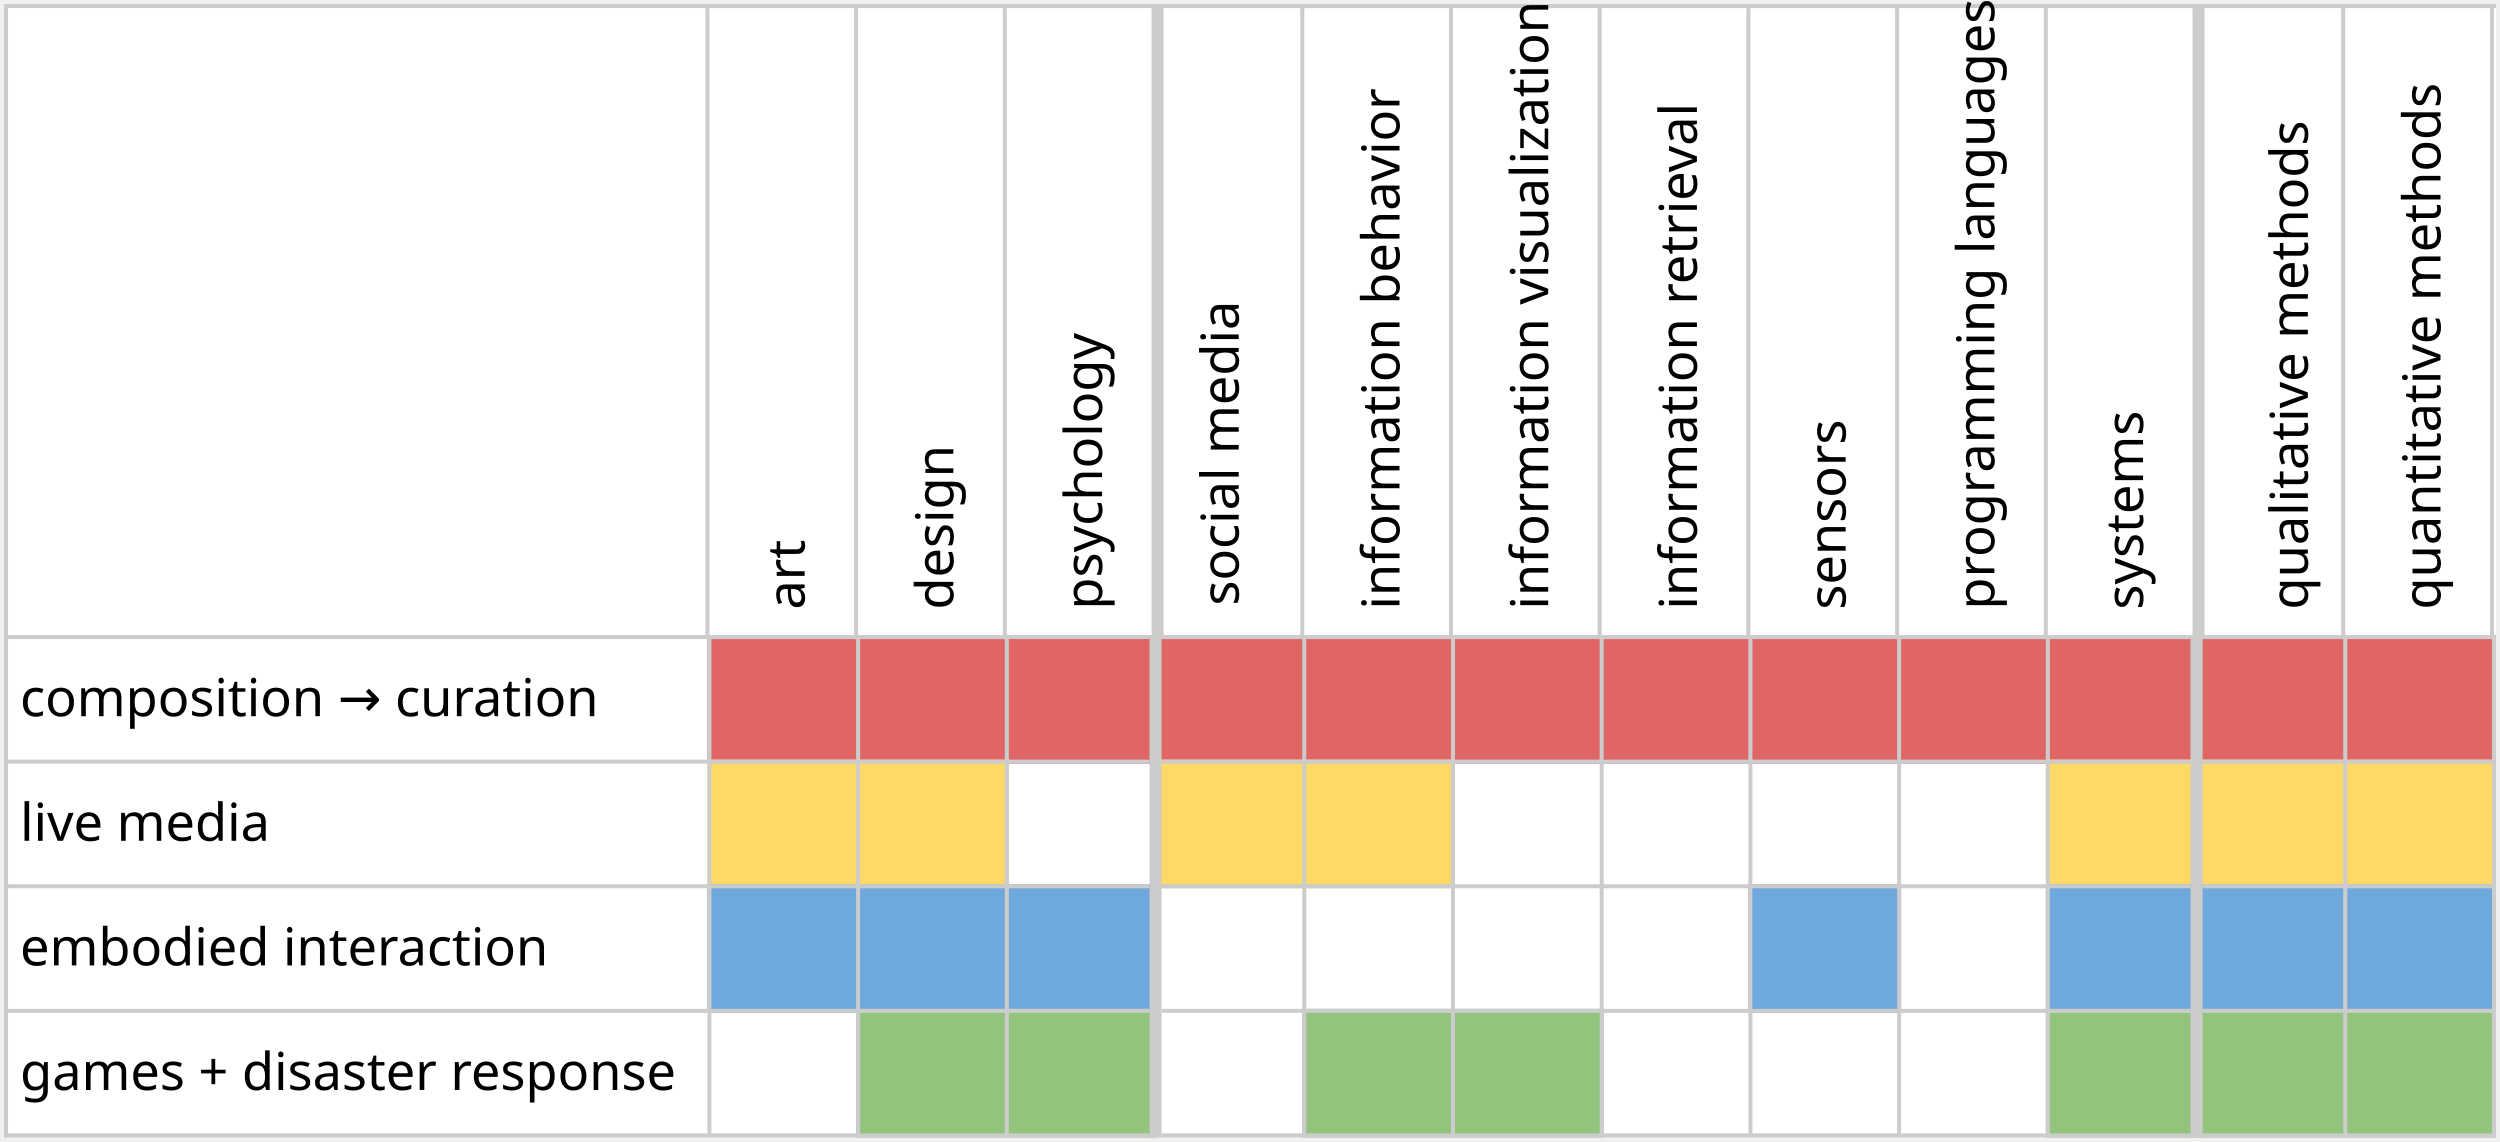
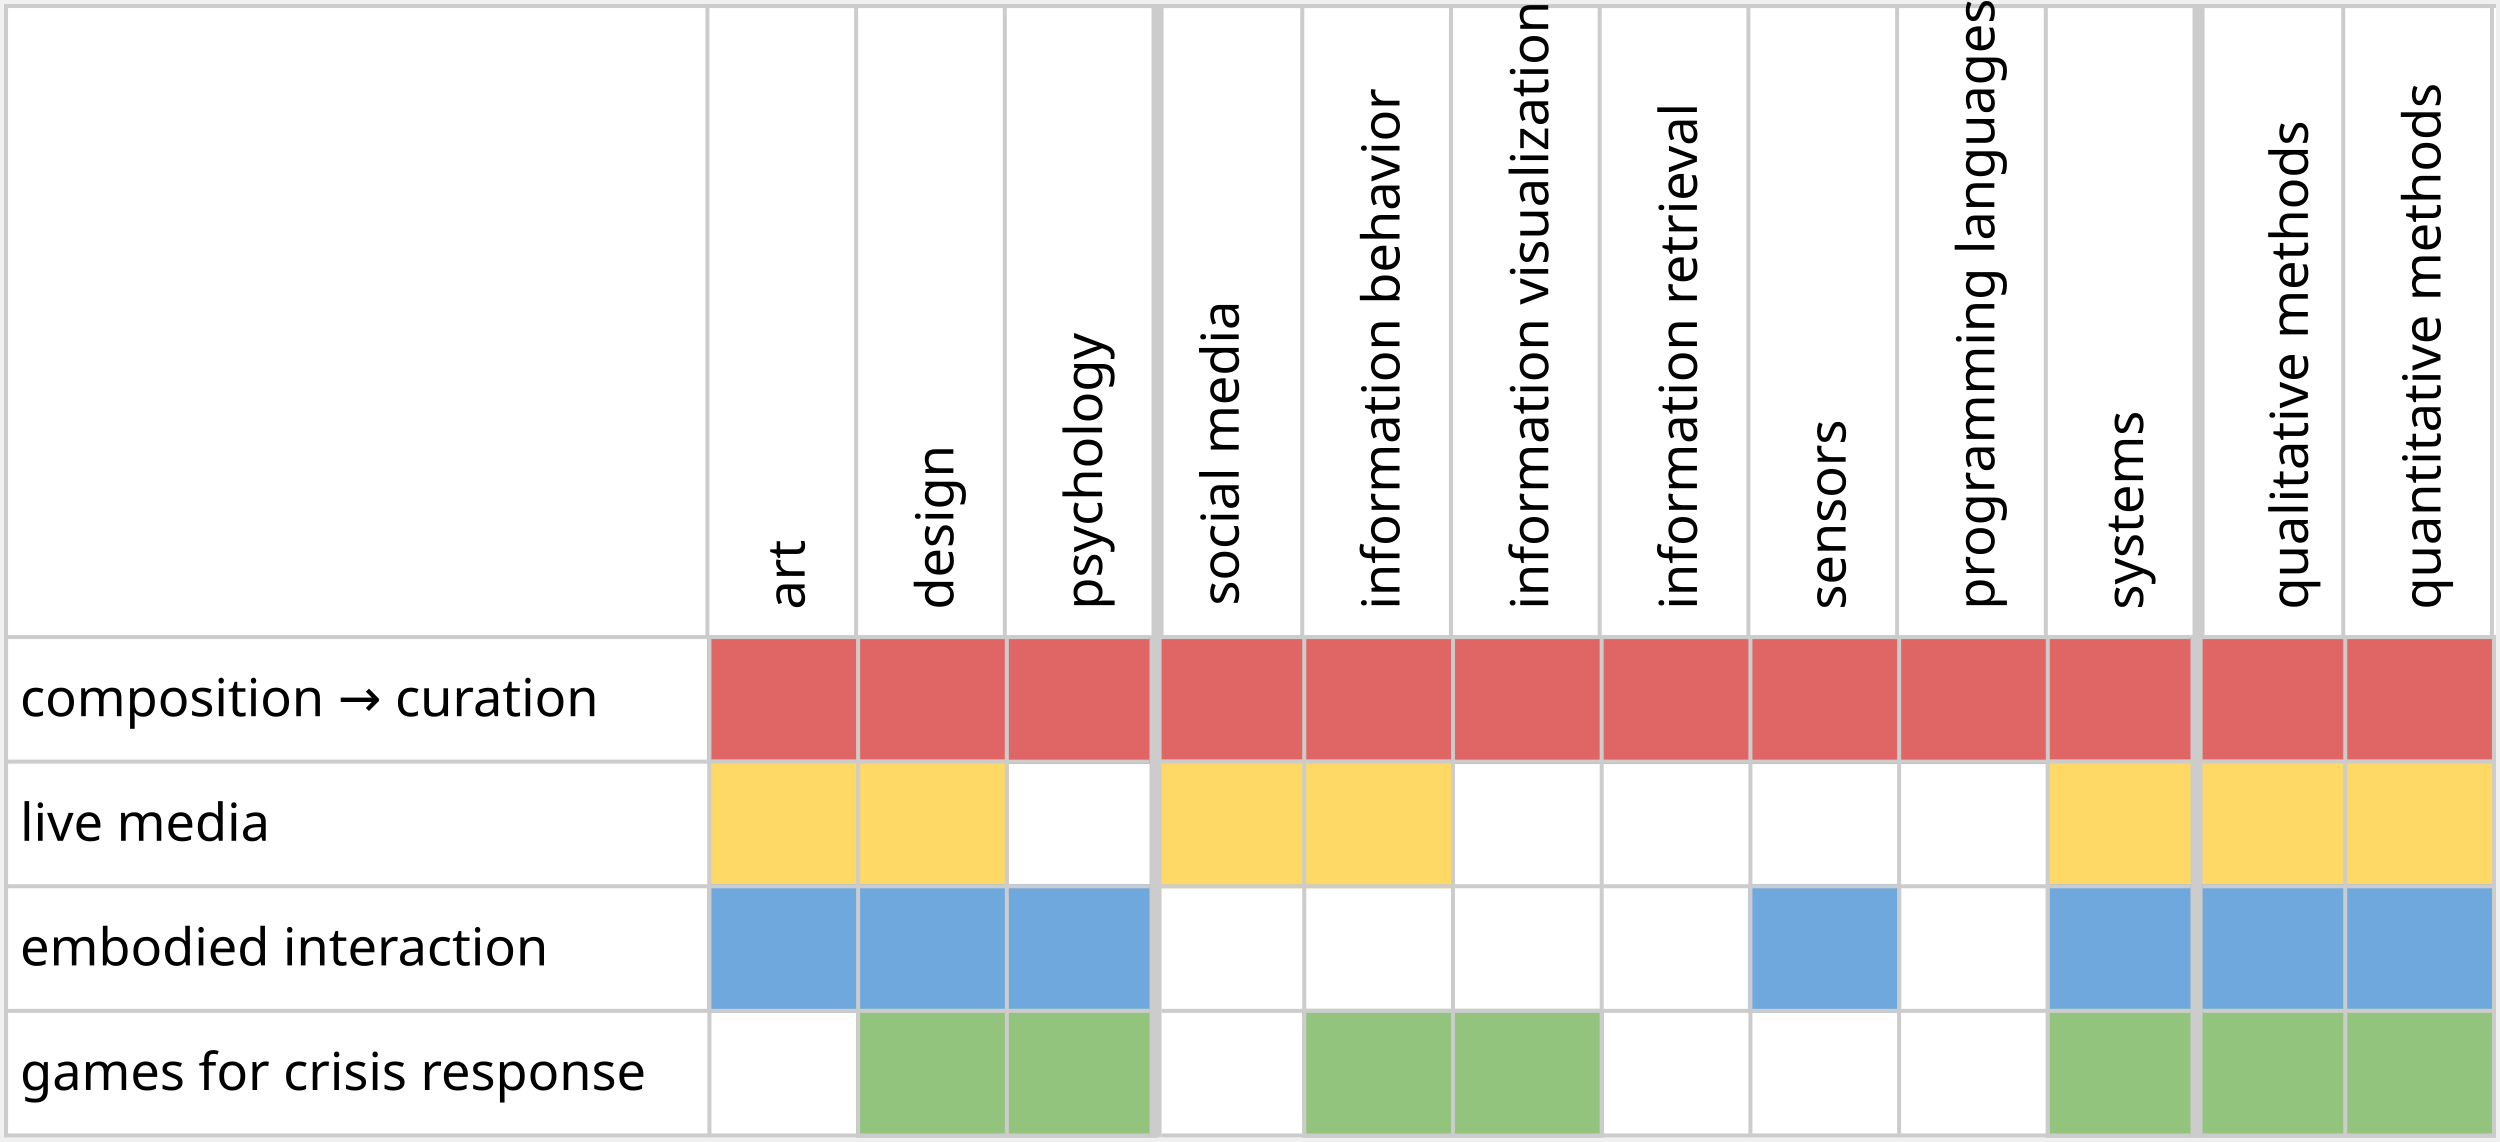
<svg xmlns="http://www.w3.org/2000/svg" xmlns:xlink="http://www.w3.org/1999/xlink" version="1.1" id="Layer_1" x="0px" y="0px" width="466.5px" height="213px" viewBox="0 0 466.5 213" enable-background="new 0 0 466.5 213" xml:space="preserve">
  <g>
    <defs>
      <rect id="SVGID_1_" x="-162.75" y="-52.5" width="792" height="612" />
    </defs>
    <clipPath id="SVGID_2_">
      <use xlink:href="#SVGID_1_" overflow="visible" />
    </clipPath>
    <g clip-path="url(#SVGID_2_)">
      <defs>
        <rect id="SVGID_3_" width="466.5" height="213" />
      </defs>
      <clipPath id="SVGID_4_">
        <use xlink:href="#SVGID_3_" overflow="visible" />
      </clipPath>
      <rect x="1.5" y="119.25" clip-path="url(#SVGID_4_)" fill="#FFFFFF" width="131.25" height="93" />
      <rect x="188.25" y="142.5" clip-path="url(#SVGID_4_)" fill="#FFFFFF" width="27.75" height="23.25" />
      <rect x="271.5" y="142.5" clip-path="url(#SVGID_4_)" fill="#FFFFFF" width="111" height="23.25" />
      <rect x="216" y="165.75" clip-path="url(#SVGID_4_)" fill="#FFFFFF" width="111" height="23.25" />
      <rect x="354.75" y="165.75" clip-path="url(#SVGID_4_)" fill="#FFFFFF" width="27.75" height="23.25" />
      <rect x="132.75" y="189" clip-path="url(#SVGID_4_)" fill="#FFFFFF" width="27.75" height="23.25" />
      <rect x="216" y="189" clip-path="url(#SVGID_4_)" fill="#FFFFFF" width="27.75" height="23.25" />
      <rect x="299.25" y="189" clip-path="url(#SVGID_4_)" fill="#FFFFFF" width="83.25" height="23.25" />
      <rect x="0.75" y="0.75" clip-path="url(#SVGID_4_)" fill="#FFFFFF" width="465" height="118.5" />
      <rect x="132" y="118.5" clip-path="url(#SVGID_4_)" fill="#E06666" width="333.75" height="24" />
      <rect x="132" y="141.75" clip-path="url(#SVGID_4_)" fill="#FFD966" width="56.25" height="24" />
      <rect x="215.25" y="141.75" clip-path="url(#SVGID_4_)" fill="#FFD966" width="56.25" height="24" />
      <rect x="381.75" y="141.75" clip-path="url(#SVGID_4_)" fill="#FFD966" width="84" height="24" />
      <rect x="132" y="165" clip-path="url(#SVGID_4_)" fill="#6FA8DC" width="84" height="24" />
      <rect x="326.25" y="165" clip-path="url(#SVGID_4_)" fill="#6FA8DC" width="28.5" height="24" />
      <rect x="381.75" y="165" clip-path="url(#SVGID_4_)" fill="#6FA8DC" width="84" height="24" />
      <rect x="159.75" y="188.25" clip-path="url(#SVGID_4_)" fill="#93C47D" width="56.25" height="24" />
      <rect x="243" y="188.25" clip-path="url(#SVGID_4_)" fill="#93C47D" width="56.25" height="24" />
      <rect x="381.75" y="188.25" clip-path="url(#SVGID_4_)" fill="#93C47D" width="84" height="24" />
    </g>
    <g clip-path="url(#SVGID_2_)">
      <defs>
        <rect id="SVGID_5_" width="466.5" height="213" />
      </defs>
      <clipPath id="SVGID_6_">
        <use xlink:href="#SVGID_5_" overflow="visible" />
      </clipPath>
      <g clip-path="url(#SVGID_6_)">
        <defs>
          <rect id="SVGID_7_" x="1.5" y="0.75" width="464.25" height="118.5" />
        </defs>
        <clipPath id="SVGID_8_">
          <use xlink:href="#SVGID_7_" overflow="visible" />
        </clipPath>
        <rect x="132" y="1.125" clip-path="url(#SVGID_8_)" fill="#FFFFFF" width="27.75" height="117.75" />
      </g>
    </g>
    <g clip-path="url(#SVGID_2_)">
      <defs>
        <rect id="SVGID_9_" width="466.5" height="213" />
      </defs>
      <clipPath id="SVGID_10_">
        <use xlink:href="#SVGID_9_" overflow="visible" />
      </clipPath>
      <g clip-path="url(#SVGID_10_)">
        <defs>
          <rect id="SVGID_11_" x="1.5" y="0.75" width="464.25" height="118.5" />
        </defs>
        <clipPath id="SVGID_12_">
          <use xlink:href="#SVGID_11_" overflow="visible" />
        </clipPath>
        <rect x="159.75" y="1.125" clip-path="url(#SVGID_12_)" fill="#FFFFFF" width="27.75" height="117.75" />
      </g>
    </g>
    <g clip-path="url(#SVGID_2_)">
      <defs>
        <rect id="SVGID_13_" width="466.5" height="213" />
      </defs>
      <clipPath id="SVGID_14_">
        <use xlink:href="#SVGID_13_" overflow="visible" />
      </clipPath>
      <g clip-path="url(#SVGID_14_)">
        <defs>
          <rect id="SVGID_15_" x="1.5" y="0.75" width="464.25" height="118.5" />
        </defs>
        <clipPath id="SVGID_16_">
          <use xlink:href="#SVGID_15_" overflow="visible" />
        </clipPath>
        <rect x="187.5" y="1.125" clip-path="url(#SVGID_16_)" fill="#FFFFFF" width="27.75" height="117.75" />
      </g>
    </g>
    <g clip-path="url(#SVGID_2_)">
      <defs>
        <rect id="SVGID_17_" width="466.5" height="213" />
      </defs>
      <clipPath id="SVGID_18_">
        <use xlink:href="#SVGID_17_" overflow="visible" />
      </clipPath>
      <g clip-path="url(#SVGID_18_)">
        <defs>
          <rect id="SVGID_19_" x="1.5" y="0.75" width="464.25" height="118.5" />
        </defs>
        <clipPath id="SVGID_20_">
          <use xlink:href="#SVGID_19_" overflow="visible" />
        </clipPath>
        <rect x="216" y="1.125" clip-path="url(#SVGID_20_)" fill="#FFFFFF" width="27.75" height="117.75" />
      </g>
    </g>
    <g clip-path="url(#SVGID_2_)">
      <defs>
        <rect id="SVGID_21_" width="466.5" height="213" />
      </defs>
      <clipPath id="SVGID_22_">
        <use xlink:href="#SVGID_21_" overflow="visible" />
      </clipPath>
      <g clip-path="url(#SVGID_22_)">
        <defs>
          <rect id="SVGID_23_" x="1.5" y="0.75" width="464.25" height="118.5" />
        </defs>
        <clipPath id="SVGID_24_">
          <use xlink:href="#SVGID_23_" overflow="visible" />
        </clipPath>
        <rect x="243" y="1.125" clip-path="url(#SVGID_24_)" fill="#FFFFFF" width="27.75" height="117.75" />
      </g>
    </g>
    <g clip-path="url(#SVGID_2_)">
      <defs>
        <rect id="SVGID_25_" width="466.5" height="213" />
      </defs>
      <clipPath id="SVGID_26_">
        <use xlink:href="#SVGID_25_" overflow="visible" />
      </clipPath>
      <g clip-path="url(#SVGID_26_)">
        <defs>
          <rect id="SVGID_27_" x="1.5" y="0.75" width="464.25" height="118.5" />
        </defs>
        <clipPath id="SVGID_28_">
          <use xlink:href="#SVGID_27_" overflow="visible" />
        </clipPath>
        <rect x="270.75" y="1.125" clip-path="url(#SVGID_28_)" fill="#FFFFFF" width="27.75" height="117.75" />
      </g>
    </g>
    <g clip-path="url(#SVGID_2_)">
      <defs>
        <rect id="SVGID_29_" width="466.5" height="213" />
      </defs>
      <clipPath id="SVGID_30_">
        <use xlink:href="#SVGID_29_" overflow="visible" />
      </clipPath>
      <g clip-path="url(#SVGID_30_)">
        <defs>
          <rect id="SVGID_31_" x="1.5" y="0.75" width="464.25" height="118.5" />
        </defs>
        <clipPath id="SVGID_32_">
          <use xlink:href="#SVGID_31_" overflow="visible" />
        </clipPath>
        <rect x="298.5" y="1.125" clip-path="url(#SVGID_32_)" fill="#FFFFFF" width="27.75" height="117.75" />
      </g>
    </g>
    <g clip-path="url(#SVGID_2_)">
      <defs>
        <rect id="SVGID_33_" width="466.5" height="213" />
      </defs>
      <clipPath id="SVGID_34_">
        <use xlink:href="#SVGID_33_" overflow="visible" />
      </clipPath>
      <g clip-path="url(#SVGID_34_)">
        <defs>
          <rect id="SVGID_35_" x="1.5" y="0.75" width="464.25" height="118.5" />
        </defs>
        <clipPath id="SVGID_36_">
          <use xlink:href="#SVGID_35_" overflow="visible" />
        </clipPath>
        <rect x="326.25" y="1.125" clip-path="url(#SVGID_36_)" fill="#FFFFFF" width="27.75" height="117.75" />
      </g>
    </g>
    <g clip-path="url(#SVGID_2_)">
      <defs>
        <rect id="SVGID_37_" width="466.5" height="213" />
      </defs>
      <clipPath id="SVGID_38_">
        <use xlink:href="#SVGID_37_" overflow="visible" />
      </clipPath>
      <g clip-path="url(#SVGID_38_)">
        <defs>
          <rect id="SVGID_39_" x="1.5" y="0.75" width="464.25" height="118.5" />
        </defs>
        <clipPath id="SVGID_40_">
          <use xlink:href="#SVGID_39_" overflow="visible" />
        </clipPath>
        <rect x="354" y="1.125" clip-path="url(#SVGID_40_)" fill="#FFFFFF" width="27.75" height="117.75" />
      </g>
    </g>
    <g clip-path="url(#SVGID_2_)">
      <defs>
        <rect id="SVGID_41_" width="466.5" height="213" />
      </defs>
      <clipPath id="SVGID_42_">
        <use xlink:href="#SVGID_41_" overflow="visible" />
      </clipPath>
      <g clip-path="url(#SVGID_42_)">
        <defs>
          <rect id="SVGID_43_" x="1.5" y="0.75" width="464.25" height="118.5" />
        </defs>
        <clipPath id="SVGID_44_">
          <use xlink:href="#SVGID_43_" overflow="visible" />
        </clipPath>
        <rect x="381.75" y="1.125" clip-path="url(#SVGID_44_)" fill="#FFFFFF" width="27.75" height="117.75" />
      </g>
    </g>
    <g clip-path="url(#SVGID_2_)">
      <defs>
        <rect id="SVGID_45_" width="466.5" height="213" />
      </defs>
      <clipPath id="SVGID_46_">
        <use xlink:href="#SVGID_45_" overflow="visible" />
      </clipPath>
      <g clip-path="url(#SVGID_46_)">
        <defs>
          <rect id="SVGID_47_" x="1.5" y="0.75" width="464.25" height="118.5" />
        </defs>
        <clipPath id="SVGID_48_">
          <use xlink:href="#SVGID_47_" overflow="visible" />
        </clipPath>
        <rect x="410.25" y="1.125" clip-path="url(#SVGID_48_)" fill="#FFFFFF" width="27.75" height="117.75" />
      </g>
    </g>
    <g clip-path="url(#SVGID_2_)">
      <defs>
        <rect id="SVGID_49_" width="466.5" height="213" />
      </defs>
      <clipPath id="SVGID_50_">
        <use xlink:href="#SVGID_49_" overflow="visible" />
      </clipPath>
      <g clip-path="url(#SVGID_50_)">
        <defs>
          <rect id="SVGID_51_" x="1.5" y="0.75" width="464.25" height="118.5" />
        </defs>
        <clipPath id="SVGID_52_">
          <use xlink:href="#SVGID_51_" overflow="visible" />
        </clipPath>
        <rect x="437.25" y="1.125" clip-path="url(#SVGID_52_)" fill="#FFFFFF" width="27.75" height="117.75" />
      </g>
    </g>
    <g clip-path="url(#SVGID_2_)">
      <defs>
        <rect id="SVGID_53_" width="466.5" height="213" />
      </defs>
      <clipPath id="SVGID_54_">
        <use xlink:href="#SVGID_53_" overflow="visible" />
      </clipPath>
      <path clip-path="url(#SVGID_54_)" fill="none" stroke="#CCCCCC" stroke-width="0.75" stroke-miterlimit="10" d="M465.375,118.5    v93.75 M411,211.875h54.75 M411,188.625h54.75 M411,165.375h54.75 M411,142.125h54.75 M411,118.875h54.75 M0.75,1.125h465     M437.625,118.5v93.75 M216.75,211.875h192 M216.75,188.625h192 M216.75,165.375h192 M216.75,142.125h192 M216.75,118.875h192     M382.125,118.5v93.75 M354.375,118.5v93.75 M326.625,118.5v93.75 M298.875,118.5v93.75 M271.125,118.5v93.75 M243.375,118.5    v93.75 M0.75,211.875H214.5 M0.75,188.625H214.5 M0.75,165.375H214.5 M0.75,142.125H214.5 M0.75,118.875H214.5 M187.875,118.5    v93.75 M160.125,118.5v93.75 M132.375,118.5v93.75 M1.125,0.75v211.5" />
      <path clip-path="url(#SVGID_54_)" fill="none" stroke="#CCCCCC" stroke-width="2.25" stroke-miterlimit="10" d="M409.875,118.5    v93.75 M215.625,118.5v93.75" />
    </g>
    <g clip-path="url(#SVGID_2_)">
      <defs>
        <rect id="SVGID_55_" width="466.5" height="213" />
      </defs>
      <clipPath id="SVGID_56_">
        <use xlink:href="#SVGID_55_" overflow="visible" />
      </clipPath>
      <g clip-path="url(#SVGID_56_)">
        <defs>
          <rect id="SVGID_57_" x="1.5" y="0.75" width="464.25" height="118.5" />
        </defs>
        <clipPath id="SVGID_58_">
          <use xlink:href="#SVGID_57_" overflow="visible" />
        </clipPath>
        <line clip-path="url(#SVGID_58_)" fill="none" stroke="#CCCCCC" stroke-width="0.75" stroke-miterlimit="10" x1="132" y1="236.625" x2="132" y2="-116.625" />
        <line clip-path="url(#SVGID_58_)" fill="none" stroke="#CCCCCC" stroke-width="0.75" stroke-miterlimit="10" x1="132" y1="1.125" x2="159.75" y2="1.125" />
      </g>
    </g>
    <g clip-path="url(#SVGID_2_)">
      <defs>
        <rect id="SVGID_59_" width="466.5" height="213" />
      </defs>
      <clipPath id="SVGID_60_">
        <use xlink:href="#SVGID_59_" overflow="visible" />
      </clipPath>
      <g clip-path="url(#SVGID_60_)">
        <defs>
          <rect id="SVGID_61_" x="1.5" y="0.75" width="464.25" height="118.5" />
        </defs>
        <clipPath id="SVGID_62_">
          <use xlink:href="#SVGID_61_" overflow="visible" />
        </clipPath>
        <line clip-path="url(#SVGID_62_)" fill="none" stroke="#CCCCCC" stroke-width="0.75" stroke-miterlimit="10" x1="159.75" y1="236.625" x2="159.75" y2="-116.625" />
        <line clip-path="url(#SVGID_62_)" fill="none" stroke="#CCCCCC" stroke-width="0.75" stroke-miterlimit="10" x1="159.75" y1="1.125" x2="187.5" y2="1.125" />
      </g>
    </g>
    <g clip-path="url(#SVGID_2_)">
      <defs>
        <rect id="SVGID_63_" width="466.5" height="213" />
      </defs>
      <clipPath id="SVGID_64_">
        <use xlink:href="#SVGID_63_" overflow="visible" />
      </clipPath>
      <g clip-path="url(#SVGID_64_)">
        <defs>
          <rect id="SVGID_65_" x="1.5" y="0.75" width="464.25" height="118.5" />
        </defs>
        <clipPath id="SVGID_66_">
          <use xlink:href="#SVGID_65_" overflow="visible" />
        </clipPath>
        <line clip-path="url(#SVGID_66_)" fill="none" stroke="#CCCCCC" stroke-width="0.75" stroke-miterlimit="10" x1="187.5" y1="236.625" x2="187.5" y2="-116.625" />
        <line clip-path="url(#SVGID_66_)" fill="none" stroke="#CCCCCC" stroke-width="0.75" stroke-miterlimit="10" x1="187.5" y1="1.125" x2="215.25" y2="1.125" />
      </g>
    </g>
    <g clip-path="url(#SVGID_2_)">
      <defs>
        <rect id="SVGID_67_" width="466.5" height="213" />
      </defs>
      <clipPath id="SVGID_68_">
        <use xlink:href="#SVGID_67_" overflow="visible" />
      </clipPath>
      <g clip-path="url(#SVGID_68_)">
        <defs>
          <rect id="SVGID_69_" x="1.5" y="0.75" width="464.25" height="118.5" />
        </defs>
        <clipPath id="SVGID_70_">
          <use xlink:href="#SVGID_69_" overflow="visible" />
        </clipPath>
        <line clip-path="url(#SVGID_70_)" fill="none" stroke="#CCCCCC" stroke-width="2.25" stroke-miterlimit="10" x1="216" y1="236.625" x2="216" y2="-116.625" />
        <line clip-path="url(#SVGID_70_)" fill="none" stroke="#CCCCCC" stroke-width="0.75" stroke-miterlimit="10" x1="216" y1="1.125" x2="243.75" y2="1.125" />
      </g>
    </g>
    <g clip-path="url(#SVGID_2_)">
      <defs>
        <rect id="SVGID_71_" width="466.5" height="213" />
      </defs>
      <clipPath id="SVGID_72_">
        <use xlink:href="#SVGID_71_" overflow="visible" />
      </clipPath>
      <g clip-path="url(#SVGID_72_)">
        <defs>
          <rect id="SVGID_73_" x="1.5" y="0.75" width="464.25" height="118.5" />
        </defs>
        <clipPath id="SVGID_74_">
          <use xlink:href="#SVGID_73_" overflow="visible" />
        </clipPath>
        <line clip-path="url(#SVGID_74_)" fill="none" stroke="#CCCCCC" stroke-width="0.75" stroke-miterlimit="10" x1="243" y1="236.625" x2="243" y2="-116.625" />
        <line clip-path="url(#SVGID_74_)" fill="none" stroke="#CCCCCC" stroke-width="0.75" stroke-miterlimit="10" x1="243" y1="1.125" x2="270.75" y2="1.125" />
      </g>
    </g>
    <g clip-path="url(#SVGID_2_)">
      <defs>
        <rect id="SVGID_75_" width="466.5" height="213" />
      </defs>
      <clipPath id="SVGID_76_">
        <use xlink:href="#SVGID_75_" overflow="visible" />
      </clipPath>
      <g clip-path="url(#SVGID_76_)">
        <defs>
          <rect id="SVGID_77_" x="1.5" y="0.75" width="464.25" height="118.5" />
        </defs>
        <clipPath id="SVGID_78_">
          <use xlink:href="#SVGID_77_" overflow="visible" />
        </clipPath>
        <line clip-path="url(#SVGID_78_)" fill="none" stroke="#CCCCCC" stroke-width="0.75" stroke-miterlimit="10" x1="270.75" y1="236.625" x2="270.75" y2="-116.625" />
        <line clip-path="url(#SVGID_78_)" fill="none" stroke="#CCCCCC" stroke-width="0.75" stroke-miterlimit="10" x1="270.75" y1="1.125" x2="298.5" y2="1.125" />
      </g>
    </g>
    <g clip-path="url(#SVGID_2_)">
      <defs>
        <rect id="SVGID_79_" width="466.5" height="213" />
      </defs>
      <clipPath id="SVGID_80_">
        <use xlink:href="#SVGID_79_" overflow="visible" />
      </clipPath>
      <g clip-path="url(#SVGID_80_)">
        <defs>
          <rect id="SVGID_81_" x="1.5" y="0.75" width="464.25" height="118.5" />
        </defs>
        <clipPath id="SVGID_82_">
          <use xlink:href="#SVGID_81_" overflow="visible" />
        </clipPath>
        <line clip-path="url(#SVGID_82_)" fill="none" stroke="#CCCCCC" stroke-width="0.75" stroke-miterlimit="10" x1="298.5" y1="236.625" x2="298.5" y2="-116.625" />
        <line clip-path="url(#SVGID_82_)" fill="none" stroke="#CCCCCC" stroke-width="0.75" stroke-miterlimit="10" x1="298.5" y1="1.125" x2="326.25" y2="1.125" />
      </g>
    </g>
    <g clip-path="url(#SVGID_2_)">
      <defs>
        <rect id="SVGID_83_" width="466.5" height="213" />
      </defs>
      <clipPath id="SVGID_84_">
        <use xlink:href="#SVGID_83_" overflow="visible" />
      </clipPath>
      <g clip-path="url(#SVGID_84_)">
        <defs>
          <rect id="SVGID_85_" x="1.5" y="0.75" width="464.25" height="118.5" />
        </defs>
        <clipPath id="SVGID_86_">
          <use xlink:href="#SVGID_85_" overflow="visible" />
        </clipPath>
        <line clip-path="url(#SVGID_86_)" fill="none" stroke="#CCCCCC" stroke-width="0.75" stroke-miterlimit="10" x1="326.25" y1="236.625" x2="326.25" y2="-116.625" />
        <line clip-path="url(#SVGID_86_)" fill="none" stroke="#CCCCCC" stroke-width="0.75" stroke-miterlimit="10" x1="326.25" y1="1.125" x2="354" y2="1.125" />
      </g>
    </g>
    <g clip-path="url(#SVGID_2_)">
      <defs>
        <rect id="SVGID_87_" width="466.5" height="213" />
      </defs>
      <clipPath id="SVGID_88_">
        <use xlink:href="#SVGID_87_" overflow="visible" />
      </clipPath>
      <g clip-path="url(#SVGID_88_)">
        <defs>
          <rect id="SVGID_89_" x="1.5" y="0.75" width="464.25" height="118.5" />
        </defs>
        <clipPath id="SVGID_90_">
          <use xlink:href="#SVGID_89_" overflow="visible" />
        </clipPath>
        <line clip-path="url(#SVGID_90_)" fill="none" stroke="#CCCCCC" stroke-width="0.75" stroke-miterlimit="10" x1="354" y1="236.625" x2="354" y2="-116.625" />
        <line clip-path="url(#SVGID_90_)" fill="none" stroke="#CCCCCC" stroke-width="0.75" stroke-miterlimit="10" x1="354" y1="1.125" x2="381.75" y2="1.125" />
      </g>
    </g>
    <g clip-path="url(#SVGID_2_)">
      <defs>
        <rect id="SVGID_91_" width="466.5" height="213" />
      </defs>
      <clipPath id="SVGID_92_">
        <use xlink:href="#SVGID_91_" overflow="visible" />
      </clipPath>
      <g clip-path="url(#SVGID_92_)">
        <defs>
          <rect id="SVGID_93_" x="1.5" y="0.75" width="464.25" height="118.5" />
        </defs>
        <clipPath id="SVGID_94_">
          <use xlink:href="#SVGID_93_" overflow="visible" />
        </clipPath>
        <line clip-path="url(#SVGID_94_)" fill="none" stroke="#CCCCCC" stroke-width="0.75" stroke-miterlimit="10" x1="381.75" y1="236.625" x2="381.75" y2="-116.625" />
        <line clip-path="url(#SVGID_94_)" fill="none" stroke="#CCCCCC" stroke-width="0.75" stroke-miterlimit="10" x1="381.75" y1="1.125" x2="409.5" y2="1.125" />
      </g>
    </g>
    <g clip-path="url(#SVGID_2_)">
      <defs>
        <rect id="SVGID_95_" width="466.5" height="213" />
      </defs>
      <clipPath id="SVGID_96_">
        <use xlink:href="#SVGID_95_" overflow="visible" />
      </clipPath>
      <g clip-path="url(#SVGID_96_)">
        <defs>
          <rect id="SVGID_97_" x="1.5" y="0.75" width="464.25" height="118.5" />
        </defs>
        <clipPath id="SVGID_98_">
          <use xlink:href="#SVGID_97_" overflow="visible" />
        </clipPath>
        <line clip-path="url(#SVGID_98_)" fill="none" stroke="#CCCCCC" stroke-width="2.25" stroke-miterlimit="10" x1="410.25" y1="236.625" x2="410.25" y2="-116.625" />
        <line clip-path="url(#SVGID_98_)" fill="none" stroke="#CCCCCC" stroke-width="0.75" stroke-miterlimit="10" x1="410.25" y1="1.125" x2="438" y2="1.125" />
      </g>
    </g>
    <g clip-path="url(#SVGID_2_)">
      <defs>
        <rect id="SVGID_99_" width="466.5" height="213" />
      </defs>
      <clipPath id="SVGID_100_">
        <use xlink:href="#SVGID_99_" overflow="visible" />
      </clipPath>
      <g clip-path="url(#SVGID_100_)">
        <defs>
          <rect id="SVGID_101_" x="1.5" y="0.75" width="464.25" height="118.5" />
        </defs>
        <clipPath id="SVGID_102_">
          <use xlink:href="#SVGID_101_" overflow="visible" />
        </clipPath>
        <line clip-path="url(#SVGID_102_)" fill="none" stroke="#CCCCCC" stroke-width="0.75" stroke-miterlimit="10" x1="437.25" y1="236.625" x2="437.25" y2="-116.625" />
        <line clip-path="url(#SVGID_102_)" fill="none" stroke="#CCCCCC" stroke-width="0.75" stroke-miterlimit="10" x1="437.25" y1="1.125" x2="465" y2="1.125" />
        <line clip-path="url(#SVGID_102_)" fill="none" stroke="#CCCCCC" stroke-width="0.75" stroke-miterlimit="10" x1="465" y1="-116.625" x2="465" y2="236.625" />
      </g>
    </g>
    <g clip-path="url(#SVGID_2_)">
      <defs>
        <rect id="SVGID_103_" width="466.5" height="213" />
      </defs>
      <clipPath id="SVGID_104_">
        <use xlink:href="#SVGID_103_" overflow="visible" />
      </clipPath>
      <g clip-path="url(#SVGID_104_)">
        <text transform="matrix(0 -1 1 0 150.1455 113.7485)" font-family="'ArialMT'" font-size="9.75">art</text>
      </g>
    </g>
    <g clip-path="url(#SVGID_2_)">
      <defs>
        <rect id="SVGID_105_" width="466.5" height="213" />
      </defs>
      <clipPath id="SVGID_106_">
        <use xlink:href="#SVGID_105_" overflow="visible" />
      </clipPath>
      <g clip-path="url(#SVGID_106_)">
        <text transform="matrix(0 -1 1 0 177.8955 113.7485)" font-family="'ArialMT'" font-size="9.75">design</text>
      </g>
    </g>
    <g clip-path="url(#SVGID_2_)">
      <defs>
        <rect id="SVGID_107_" width="466.5" height="213" />
      </defs>
      <clipPath id="SVGID_108_">
        <use xlink:href="#SVGID_107_" overflow="visible" />
      </clipPath>
      <g clip-path="url(#SVGID_108_)">
        <text transform="matrix(0 -1 1 0 205.6455 113.7485)" font-family="'ArialMT'" font-size="9.75">psychology</text>
      </g>
    </g>
    <g clip-path="url(#SVGID_2_)">
      <defs>
        <rect id="SVGID_109_" width="466.5" height="213" />
      </defs>
      <clipPath id="SVGID_110_">
        <use xlink:href="#SVGID_109_" overflow="visible" />
      </clipPath>
      <g clip-path="url(#SVGID_110_)">
        <text transform="matrix(0 -1 1 0 231.1455 112.9985)" font-family="'ArialMT'" font-size="9.75">social media</text>
      </g>
    </g>
    <g clip-path="url(#SVGID_2_)">
      <defs>
        <rect id="SVGID_111_" width="466.5" height="213" />
      </defs>
      <clipPath id="SVGID_112_">
        <use xlink:href="#SVGID_111_" overflow="visible" />
      </clipPath>
      <g clip-path="url(#SVGID_112_)">
        <text transform="matrix(0 -1 1 0 261.1455 113.7485)" font-family="'ArialMT'" font-size="9.75">information behavior</text>
      </g>
    </g>
    <g clip-path="url(#SVGID_2_)">
      <defs>
        <rect id="SVGID_113_" width="466.5" height="213" />
      </defs>
      <clipPath id="SVGID_114_">
        <use xlink:href="#SVGID_113_" overflow="visible" />
      </clipPath>
      <g clip-path="url(#SVGID_114_)">
        <text transform="matrix(0 -1 1 0 288.8955 113.7485)" font-family="'ArialMT'" font-size="9.75">information visualization</text>
      </g>
    </g>
    <g clip-path="url(#SVGID_2_)">
      <defs>
        <rect id="SVGID_115_" width="466.5" height="213" />
      </defs>
      <clipPath id="SVGID_116_">
        <use xlink:href="#SVGID_115_" overflow="visible" />
      </clipPath>
      <g clip-path="url(#SVGID_116_)">
        <text transform="matrix(0 -1 1 0 316.6455 113.7485)" font-family="'ArialMT'" font-size="9.75">information retrieval</text>
      </g>
    </g>
    <g clip-path="url(#SVGID_2_)">
      <defs>
        <rect id="SVGID_117_" width="466.5" height="213" />
      </defs>
      <clipPath id="SVGID_118_">
        <use xlink:href="#SVGID_117_" overflow="visible" />
      </clipPath>
      <g clip-path="url(#SVGID_118_)">
        <text transform="matrix(0 -1 1 0 344.3955 113.7485)" font-family="'ArialMT'" font-size="9.75">sensors</text>
      </g>
    </g>
    <g clip-path="url(#SVGID_2_)">
      <defs>
        <rect id="SVGID_119_" width="466.5" height="213" />
      </defs>
      <clipPath id="SVGID_120_">
        <use xlink:href="#SVGID_119_" overflow="visible" />
      </clipPath>
      <g clip-path="url(#SVGID_120_)">
        <text transform="matrix(0 -1 1 0 372.1455 113.7485)" font-family="'ArialMT'" font-size="9.75">programming languages</text>
      </g>
    </g>
    <g clip-path="url(#SVGID_2_)">
      <defs>
        <rect id="SVGID_121_" width="466.5" height="213" />
      </defs>
      <clipPath id="SVGID_122_">
        <use xlink:href="#SVGID_121_" overflow="visible" />
      </clipPath>
      <g clip-path="url(#SVGID_122_)">
        <text transform="matrix(0 -1 1 0 399.8955 113.7485)" font-family="'ArialMT'" font-size="9.75">systems</text>
      </g>
    </g>
    <g clip-path="url(#SVGID_2_)">
      <defs>
        <rect id="SVGID_123_" width="466.5" height="213" />
      </defs>
      <clipPath id="SVGID_124_">
        <use xlink:href="#SVGID_123_" overflow="visible" />
      </clipPath>
      <g clip-path="url(#SVGID_124_)">
        <text transform="matrix(0 -1 1 0 430.6455 113.7485)" font-family="'ArialMT'" font-size="9.75">qualitative methods</text>
      </g>
    </g>
    <g clip-path="url(#SVGID_2_)">
      <defs>
        <rect id="SVGID_125_" width="466.5" height="213" />
      </defs>
      <clipPath id="SVGID_126_">
        <use xlink:href="#SVGID_125_" overflow="visible" />
      </clipPath>
      <g clip-path="url(#SVGID_126_)">
        <text transform="matrix(0 -1 1 0 455.3955 113.7485)" font-family="'ArialMT'" font-size="9.75">quantitative methods</text>
      </g>
    </g>
    <g clip-path="url(#SVGID_2_)">
      <defs>
        <rect id="SVGID_127_" width="466.5" height="213" />
      </defs>
      <clipPath id="SVGID_128_">
        <use xlink:href="#SVGID_127_" overflow="visible" />
      </clipPath>
      <g clip-path="url(#SVGID_128_)">
        <text transform="matrix(1 0 0 1 3.7495 133.6455)" font-family="'ArialMT'" font-size="9.75">composition → curation</text>
      </g>
      <g clip-path="url(#SVGID_128_)">
        <text transform="matrix(1 0 0 1 3.7495 156.8955)" font-family="'ArialMT'" font-size="9.75">live media</text>
      </g>
      <g clip-path="url(#SVGID_128_)">
        <text transform="matrix(1 0 0 1 3.7495 180.1455)" font-family="'ArialMT'" font-size="9.75">embodied interaction</text>
      </g>
      <g clip-path="url(#SVGID_128_)">
-         <text transform="matrix(1 0 0 1 3.7495 203.3955)" font-family="'ArialMT'" font-size="9.75">games + disaster response</text>
+         <text transform="matrix(1 0 0 1 3.7495 203.3955)" font-family="'ArialMT'" font-size="9.75">games for crisis response</text>
      </g>
    </g>
  </g>
</svg>
